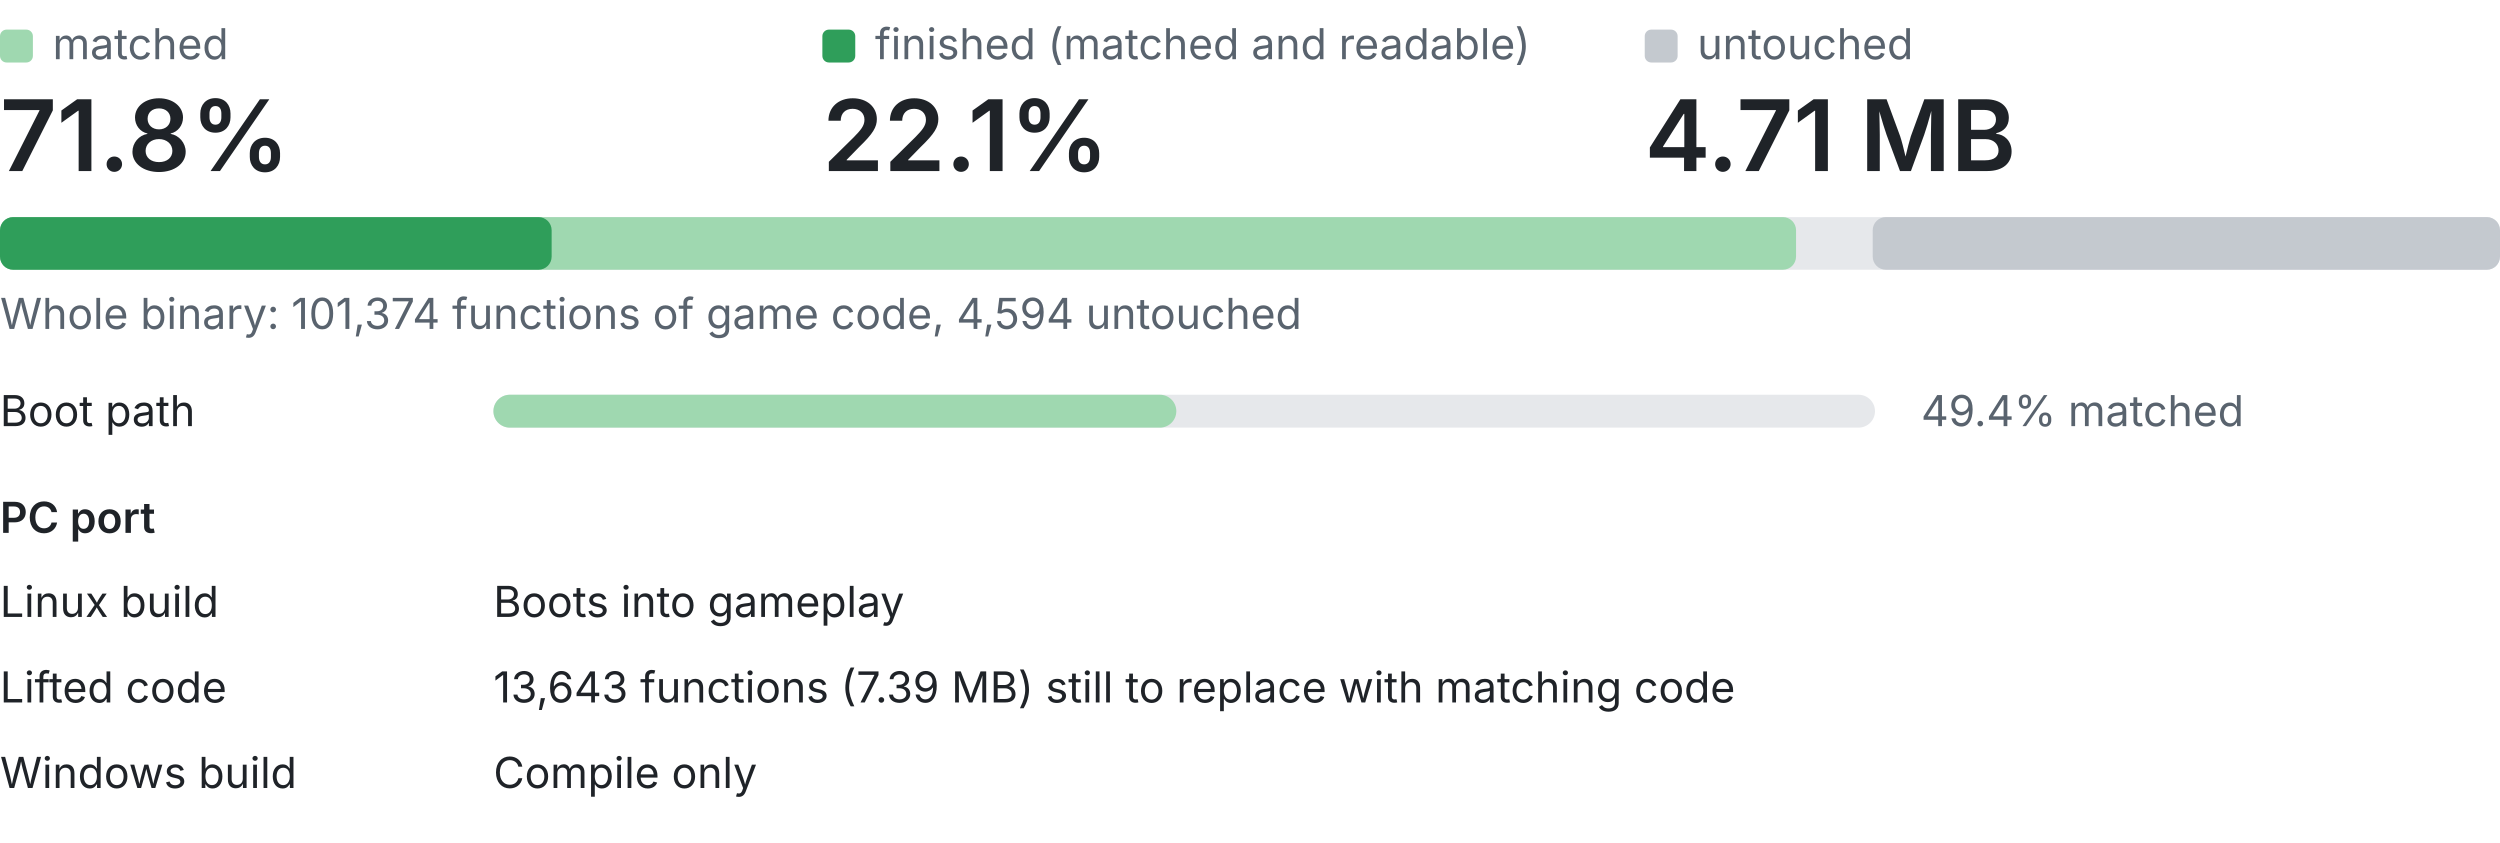
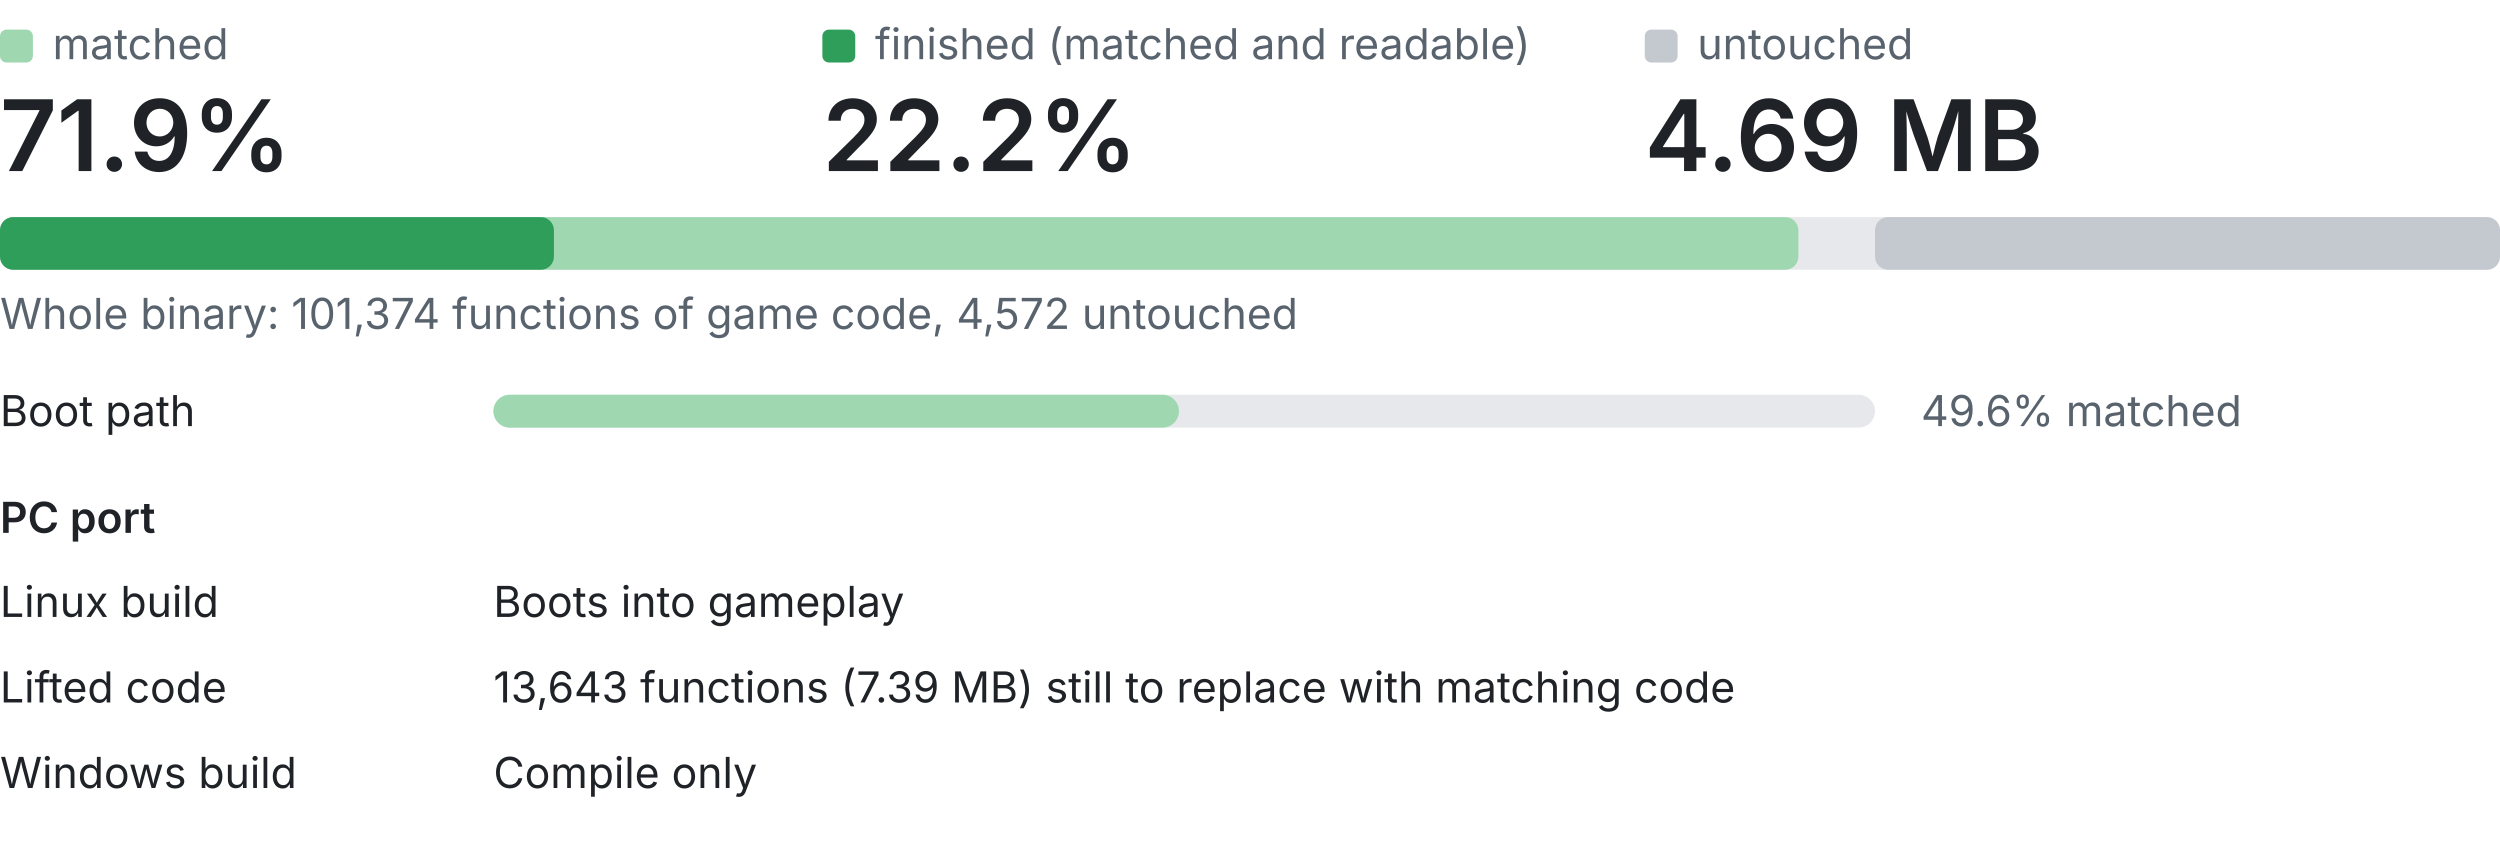
<svg xmlns="http://www.w3.org/2000/svg" width="760" height="256" viewBox="0 0 760 256" role="img">
  <style>.big{font:600 30px system-ui,-apple-system,'Segoe UI',sans-serif;fill:#1f2328}.h{font:600 13px system-ui,-apple-system,'Segoe UI',sans-serif;fill:#1f2328}.l,.n,.s{font:13px system-ui,-apple-system,'Segoe UI',sans-serif;fill:#1f2328}.n{fill:#59636e}.t{fill:#e6e8eb}.u,.ku{fill:#c4c9cf}.o,.ko{fill:#9fd8b0}.f,.kf{fill:#2f9e5a}@media (prefers-color-scheme:dark){.big,.h,.l,.s{fill:#e6edf3}.n{fill:#9198a1}.t{fill:#2b3138}.u,.ku{fill:#4a525b}.o,.ko{fill:#2c6e45}.f,.kf{fill:#4cc27a}}</style>
  <rect class="ko" x="0" y="9" width="10" height="10" rx="2" />
  <text class="n" x="16" y="18">matched</text>
-   <text class="big" x="0" y="52">71.8%</text>
+   <text class="big" x="0" y="52">71.9%</text>
  <rect class="kf" x="250" y="9" width="10" height="10" rx="2" />
  <text class="n" x="266" y="18">finished (matched and readable)</text>
-   <text class="big" x="250" y="52">22.1%</text>
+   <text class="big" x="250" y="52">22.2%</text>
  <rect class="ku" x="500" y="9" width="10" height="10" rx="2" />
  <text class="n" x="516" y="18">untouched</text>
-   <text class="big" x="500" y="52">4.71 MB</text>
+   <text class="big" x="500" y="52">4.69 MB</text>
  <rect class="t" x="0" y="66" width="760" height="16" rx="4" />
-   <rect class="o" x="0" y="66" width="546.0" height="16" rx="4" />
-   <rect class="f" x="0" y="66" width="167.7" height="16" rx="4" />
-   <rect class="u" x="569.3" y="66" width="190.7" height="16" rx="4" />
-   <text class="n" x="0" y="100">Whole binary: 101,374 functions of game code, 4,594 untouched</text>
+   <rect class="o" x="0" y="66" width="546.7" height="16" rx="4" />
+   <rect class="f" x="0" y="66" width="168.4" height="16" rx="4" />
+   <rect class="u" x="570.0" y="66" width="190.0" height="16" rx="4" />
+   <text class="n" x="0" y="100">Whole binary: 101,374 functions of game code, 4,572 untouched</text>
  <text class="l" x="0" y="125" dy="0.35em">Boot path</text>
  <rect class="t" x="150" y="120" width="420" height="10" rx="5" />
-   <rect class="o" x="150" y="120" width="207.6" height="10" rx="5" />
-   <text class="n" x="584" y="125" dy="0.35em">49.4% matched</text>
+   <rect class="o" x="150" y="120" width="208.4" height="10" rx="5" />
+   <text class="n" x="584" y="125" dy="0.35em">49.6% matched</text>
  <text class="h" x="0" y="162">PC port</text>
  <text class="l" x="0" y="183" dy="0.35em">Linux build</text>
  <text class="s" x="150" y="183" dy="0.35em">Boots into gameplay</text>
  <text class="l" x="0" y="209" dy="0.35em">Lifted code</text>
  <text class="s" x="150" y="209" dy="0.35em">13,643 functions (7.39 MB) still to replace with matching code</text>
  <text class="l" x="0" y="235" dy="0.35em">Windows build</text>
  <text class="s" x="150" y="235" dy="0.35em">Compile only</text>
</svg>
